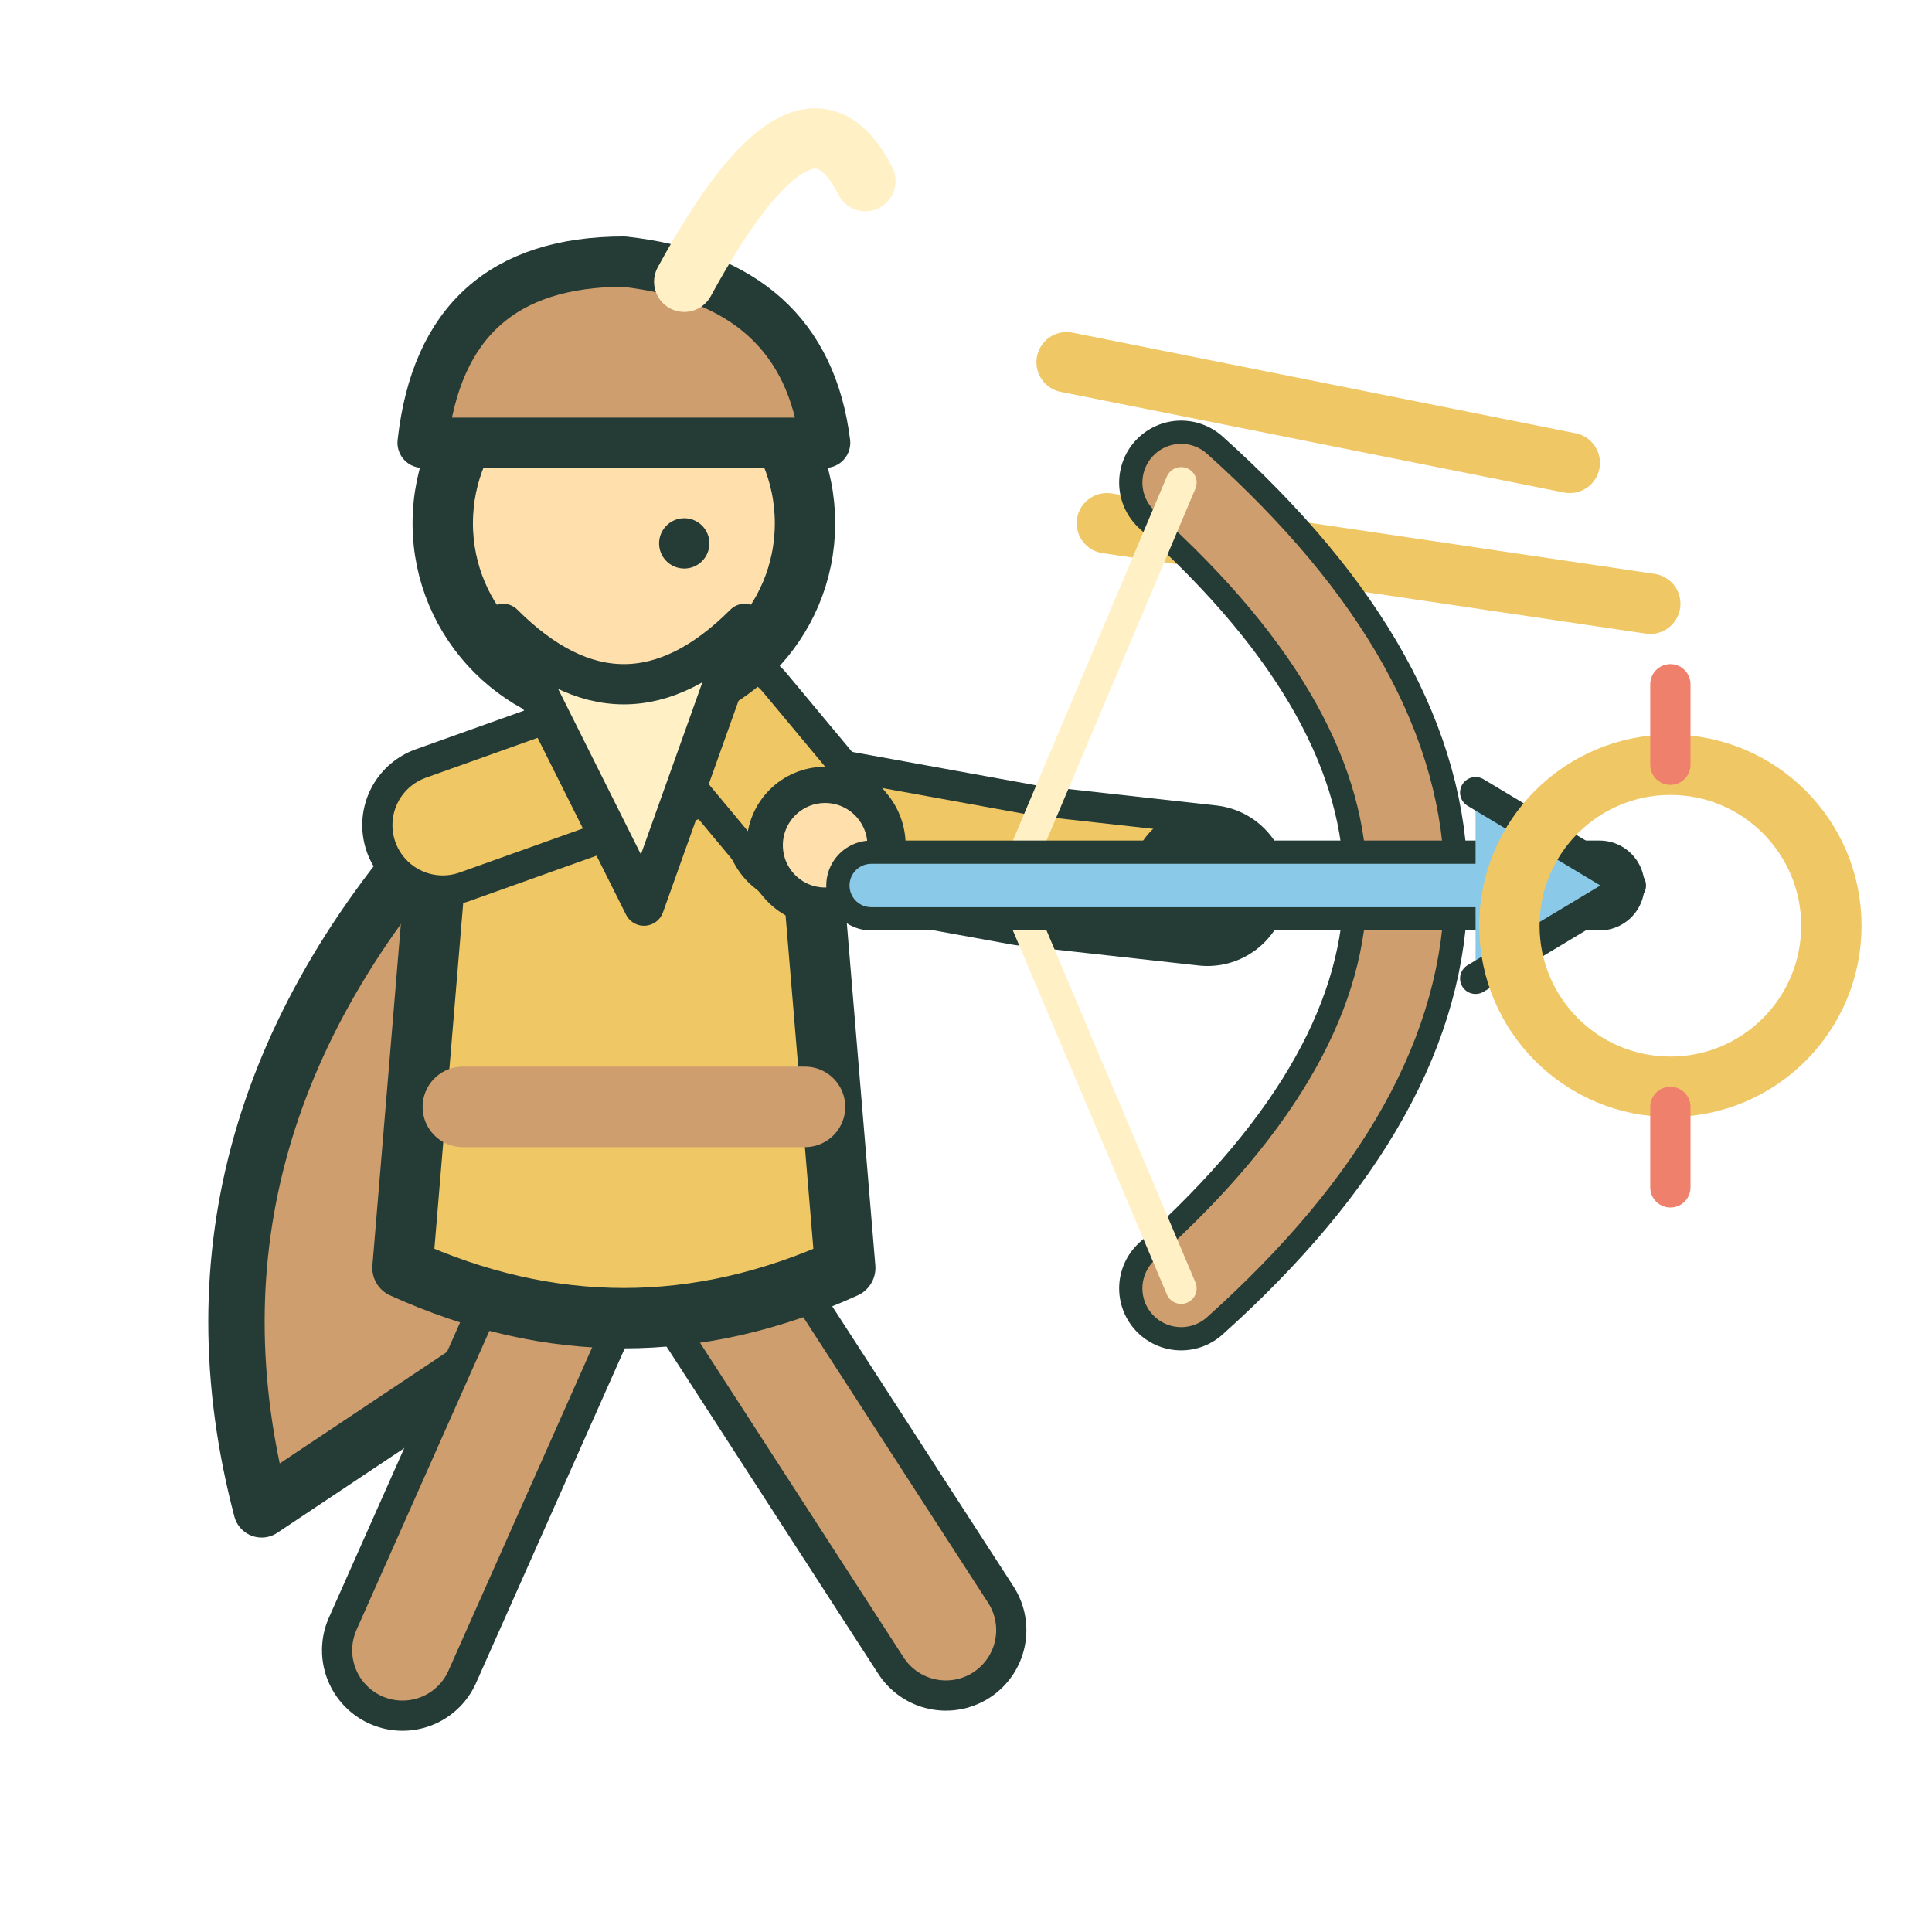
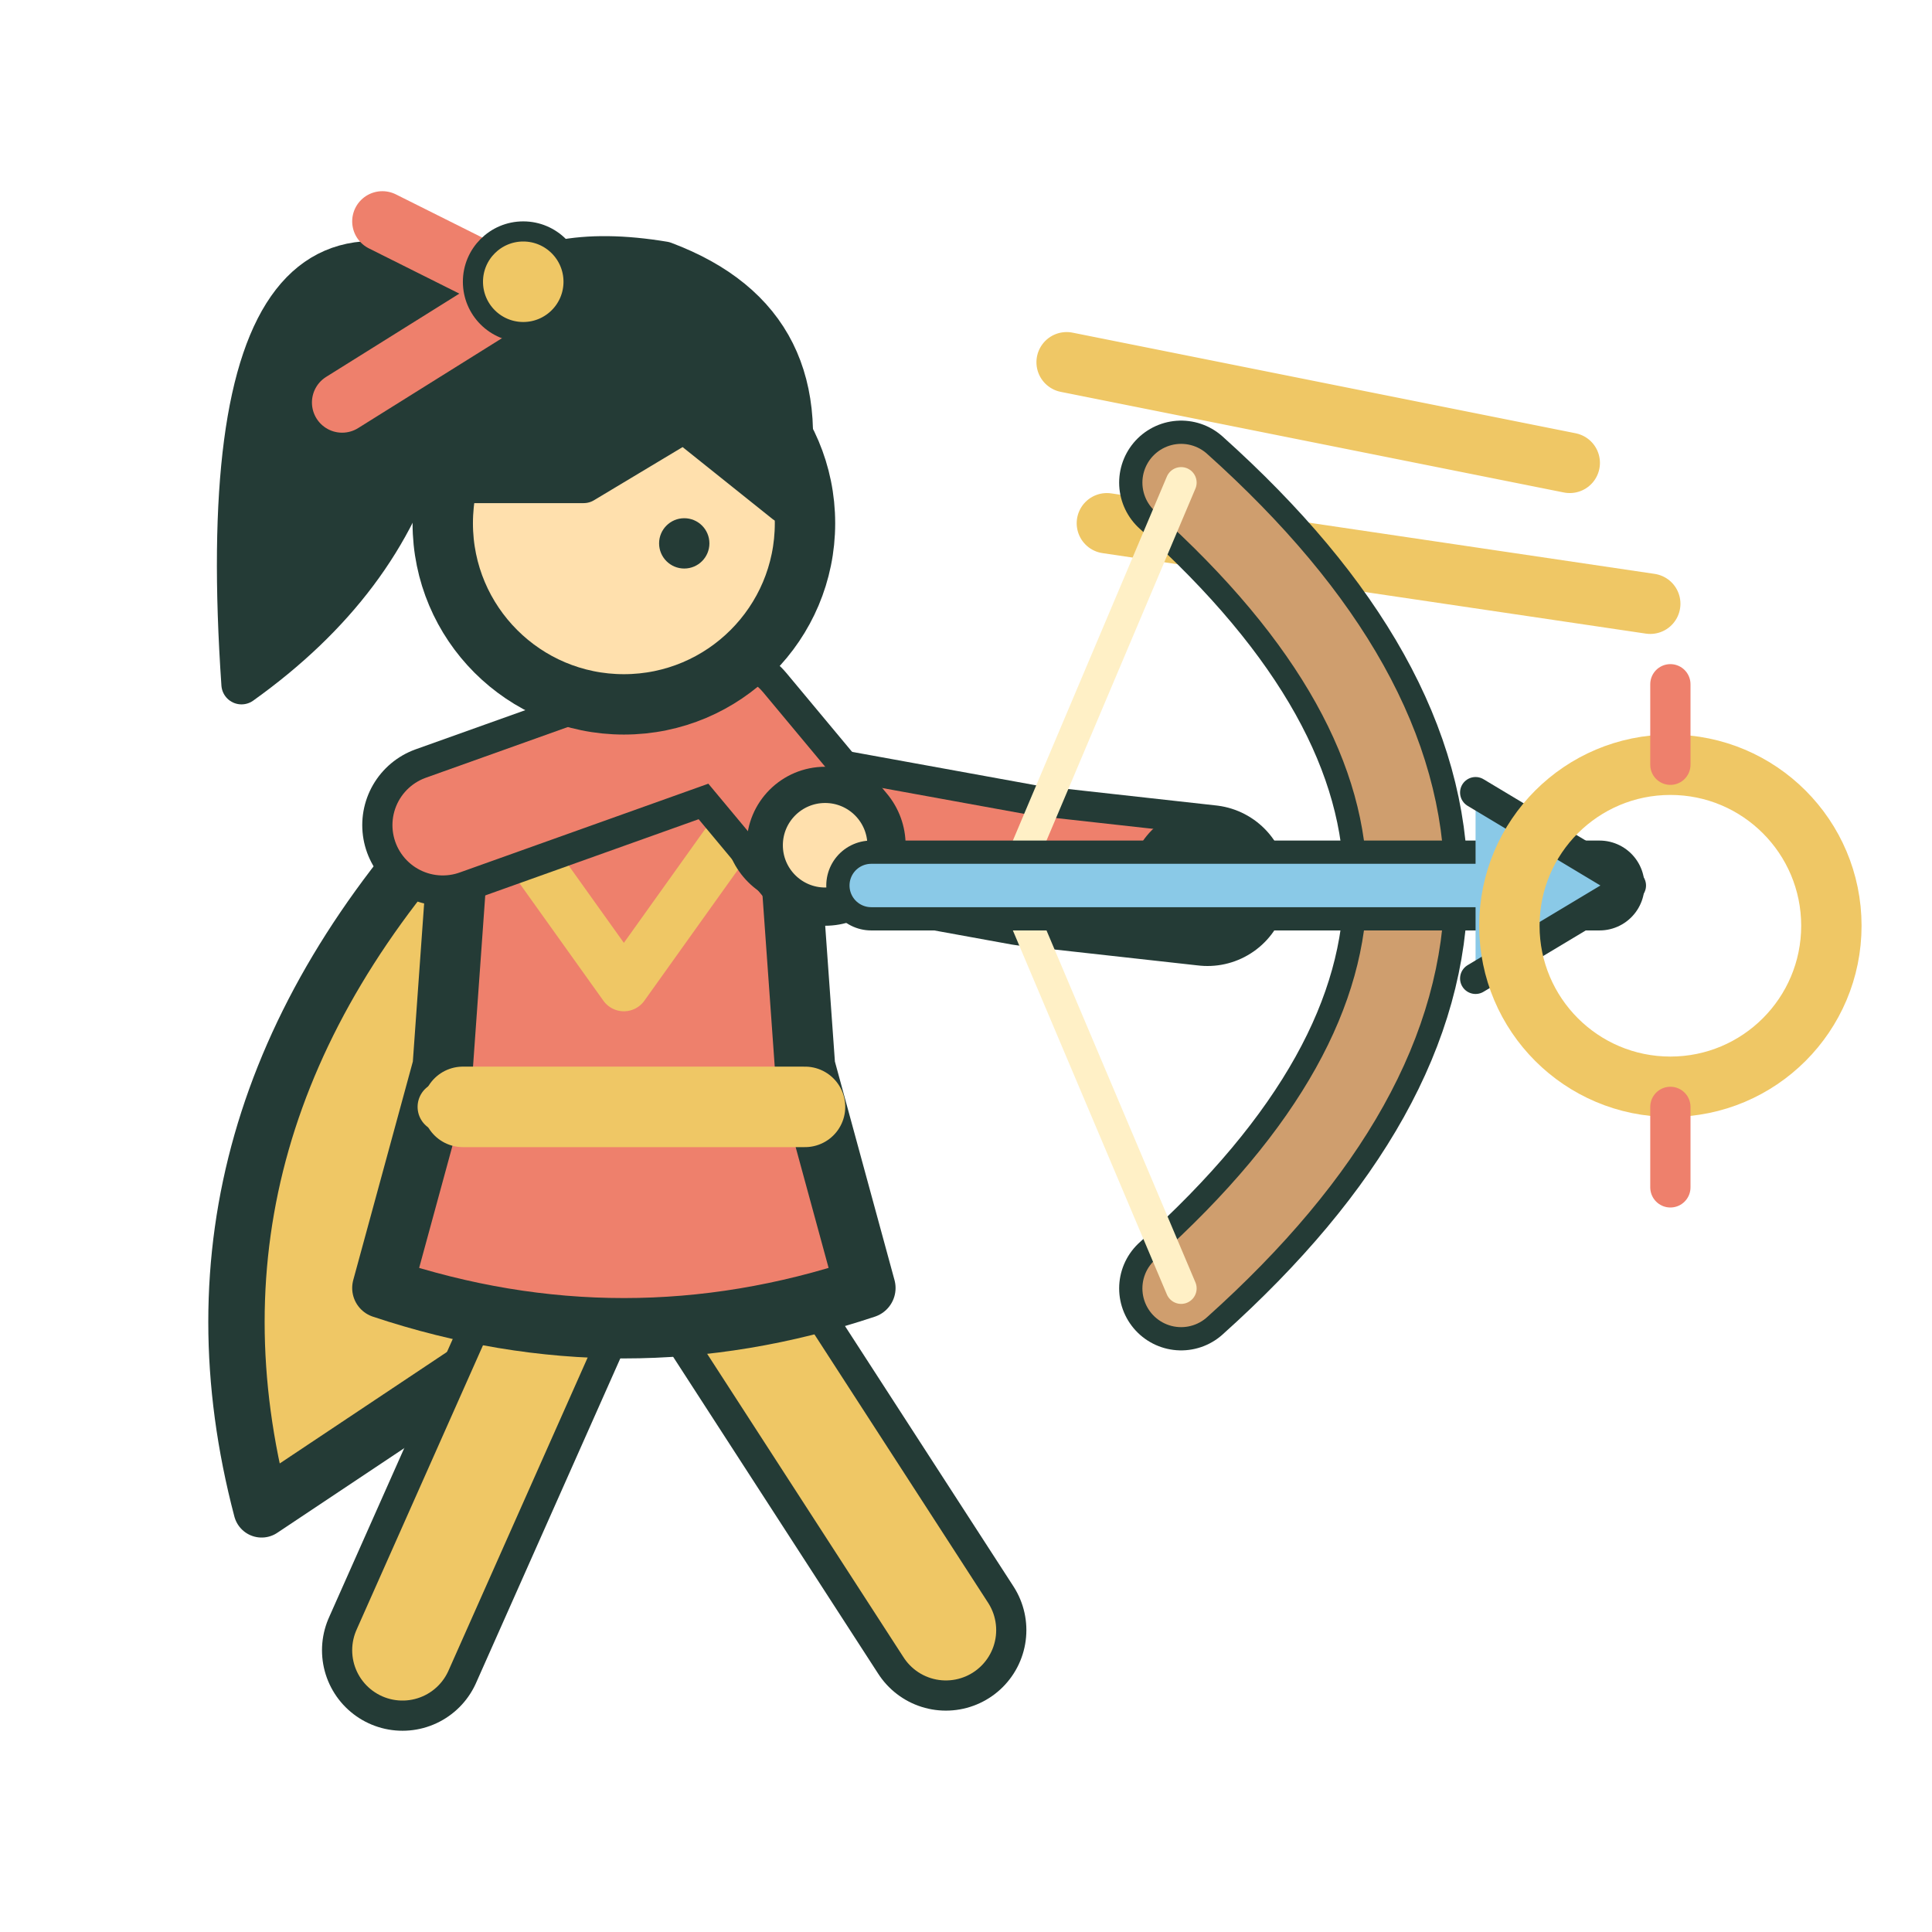
<svg xmlns="http://www.w3.org/2000/svg" width="256" height="256" viewBox="0 0 96 96">
  <path d="M53 18 L78 23 M55 26 L82 30" fill="none" stroke="#efc765" stroke-width="3" stroke-linecap="round" stroke-linejoin="round" />
-   <path d="M23 40 Q8 56 13 75 L28 65 Z" fill="#cf9e6e" stroke="#243b36" stroke-width="2.8" stroke-linecap="round" stroke-linejoin="round" />
+   <path d="M23 40 Q8 56 13 75 L28 65 Z" fill="#efc765" stroke="#243b36" stroke-width="2.8" stroke-linecap="round" stroke-linejoin="round" />
  <path d="M28 64 L20 82" fill="none" stroke="#243b36" stroke-width="8" stroke-linecap="round" stroke-linejoin="round" />
-   <path d="M28 64 L20 82" fill="none" stroke="#cf9e6e" stroke-width="5" stroke-linecap="round" stroke-linejoin="round" />
+   <path d="M28 64 L20 82" fill="none" stroke="#efc765" stroke-width="5" stroke-linecap="round" stroke-linejoin="round" />
  <path d="M36 64 L47 81" fill="none" stroke="#243b36" stroke-width="8" stroke-linecap="round" stroke-linejoin="round" />
-   <path d="M36 64 L47 81" fill="none" stroke="#cf9e6e" stroke-width="5" stroke-linecap="round" stroke-linejoin="round" />
-   <path d="M22 39 Q31 35 40 39 L42 63 Q31 68 20 63 Z" fill="#efc765" stroke="#243b36" stroke-width="3" stroke-linecap="round" stroke-linejoin="round" />
-   <path d="M23 55 H40" fill="none" stroke="#cf9e6e" stroke-width="4" stroke-linecap="round" stroke-linejoin="round" />
+   <path d="M36 64 L47 81" fill="none" stroke="#efc765" stroke-width="5" stroke-linecap="round" stroke-linejoin="round" />
+   <path d="M23 39 Q31 35 39 39 L40 53 L43 64 Q31 68 19 64 L22 53 Z" fill="#ee806c" stroke="#243b36" stroke-width="3" stroke-linecap="round" stroke-linejoin="round" />
+   <path d="M26 42 L31 49 L36 42 M22 55 H40" fill="none" stroke="#efc765" stroke-width="2.5" stroke-linecap="round" stroke-linejoin="round" />
+   <path d="M23 55 H40" fill="none" stroke="#efc765" stroke-width="4" stroke-linecap="round" stroke-linejoin="round" />
  <path d="M40 41 L51 43 L60 44" fill="none" stroke="#243b36" stroke-width="8" stroke-linecap="round" stroke-linejoin="round" />
-   <path d="M40 41 L51 43 L60 44" fill="none" stroke="#efc765" stroke-width="5" stroke-linecap="round" stroke-linejoin="round" />
+   <path d="M40 41 L51 43 L60 44" fill="none" stroke="#ee806c" stroke-width="5" stroke-linecap="round" stroke-linejoin="round" />
  <path d="M22 41 L36 36 L41 42" fill="none" stroke="#243b36" stroke-width="8" stroke-linecap="round" stroke-linejoin="round" />
-   <path d="M22 41 L36 36 L41 42" fill="none" stroke="#efc765" stroke-width="5" stroke-linecap="round" stroke-linejoin="round" />
+   <path d="M22 41 L36 36 L41 42" fill="none" stroke="#ee806c" stroke-width="5" stroke-linecap="round" stroke-linejoin="round" />
  <circle cx="31" cy="26" r="9" fill="#ffe0ad" stroke="#243b36" stroke-width="3" />
  <circle cx="34" cy="27" r="1.25" fill="#243b36" stroke="#243b36" stroke-width="0" />
-   <path d="M21 22 Q22 13 31 13 Q40 14 41 22 Z" fill="#cf9e6e" stroke="#243b36" stroke-width="2.5" stroke-linecap="round" stroke-linejoin="round" />
-   <path d="M25 31 Q31 37 37 31 L32 45 Z" fill="#fff0c6" stroke="#243b36" stroke-width="2" stroke-linecap="round" stroke-linejoin="round" />
-   <path d="M34 14 Q40 3 43 9" fill="none" stroke="#fff0c6" stroke-width="3" stroke-linecap="round" stroke-linejoin="round" />
+   <path d="M22 24 Q21 11 33 13 Q41 16 39 25 L34 21 L29 24 Z" fill="#243b36" stroke="#243b36" stroke-width="2" stroke-linecap="round" stroke-linejoin="round" />
+   <path d="M26 16 Q10 5 12 34 Q19 29 21 22 Z" fill="#243b36" stroke="#243b36" stroke-width="2" stroke-linecap="round" stroke-linejoin="round" />
+   <path d="M25 14 L19 11 M25 15 L17 20" fill="none" stroke="#ee806c" stroke-width="3" stroke-linecap="round" stroke-linejoin="round" />
+   <circle cx="26" cy="14" r="2.5" fill="#efc765" stroke="#243b36" stroke-width="1" />
  <circle cx="60" cy="44" r="3" fill="#ffe0ad" stroke="#243b36" stroke-width="1.8" />
  <circle cx="41" cy="42" r="3" fill="#ffe0ad" stroke="#243b36" stroke-width="1.8" />
  <g transform="translate(61 44) rotate(0) scale(0.77)">
    <path d="M-3 -26 Q26 0 -3 26" fill="none" stroke="#243b36" stroke-width="8" stroke-linecap="round" stroke-linejoin="round" />
    <path d="M-3 -26 Q26 0 -3 26" fill="none" stroke="#cf9e6e" stroke-width="5" stroke-linecap="round" stroke-linejoin="round" />
    <path d="M-3 -26 L-14 0 L-3 26" fill="none" stroke="#fff0c6" stroke-width="2" stroke-linecap="round" stroke-linejoin="round" />
    <path d="M-23 0 L24 0" fill="none" stroke="#243b36" stroke-width="5.8" stroke-linecap="round" stroke-linejoin="round" />
    <path d="M-23 0 L24 0" fill="none" stroke="#8ac9e7" stroke-width="2.8" stroke-linecap="round" stroke-linejoin="round" />
    <path d="M16 -6 L26 0 L16 6" fill="#8ac9e7" stroke="#243b36" stroke-width="2" stroke-linecap="round" stroke-linejoin="round" />
  </g>
  <circle cx="83" cy="46" r="8" fill="none" stroke="#efc765" stroke-width="3" />
  <path d="M83 34 V38 M83 55 V59" fill="none" stroke="#ee806c" stroke-width="2" stroke-linecap="round" stroke-linejoin="round" />
</svg>
